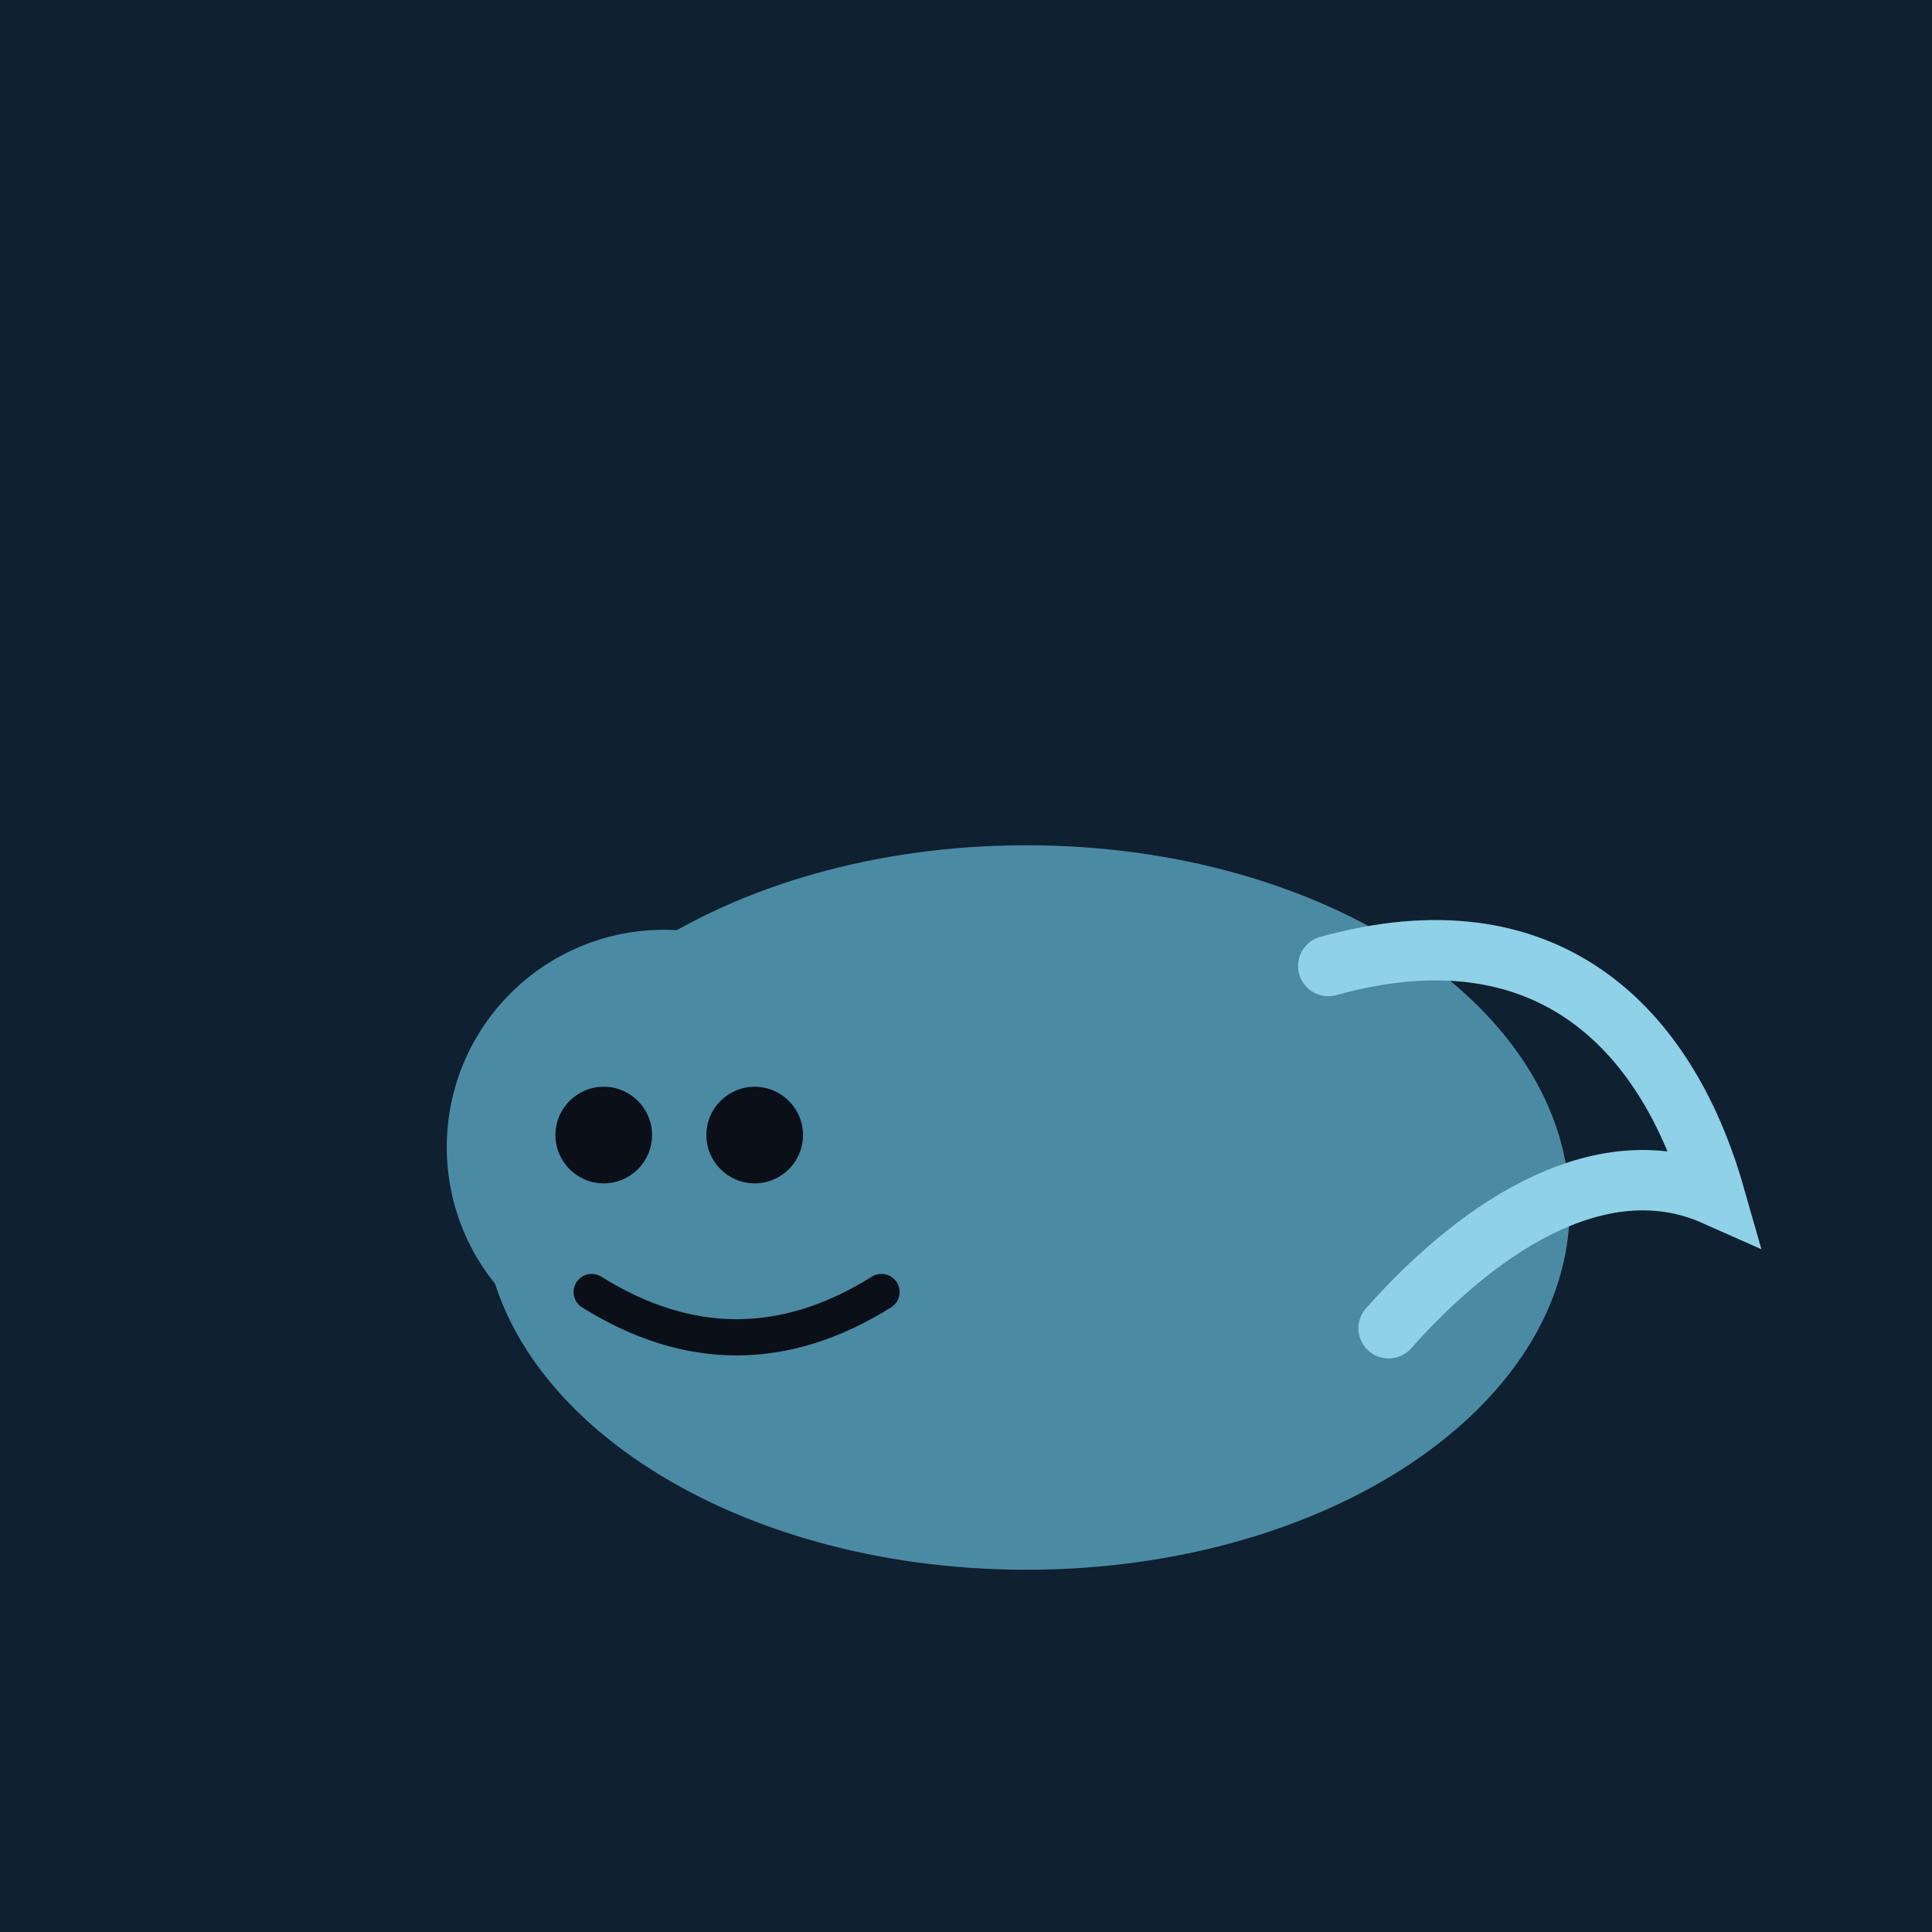
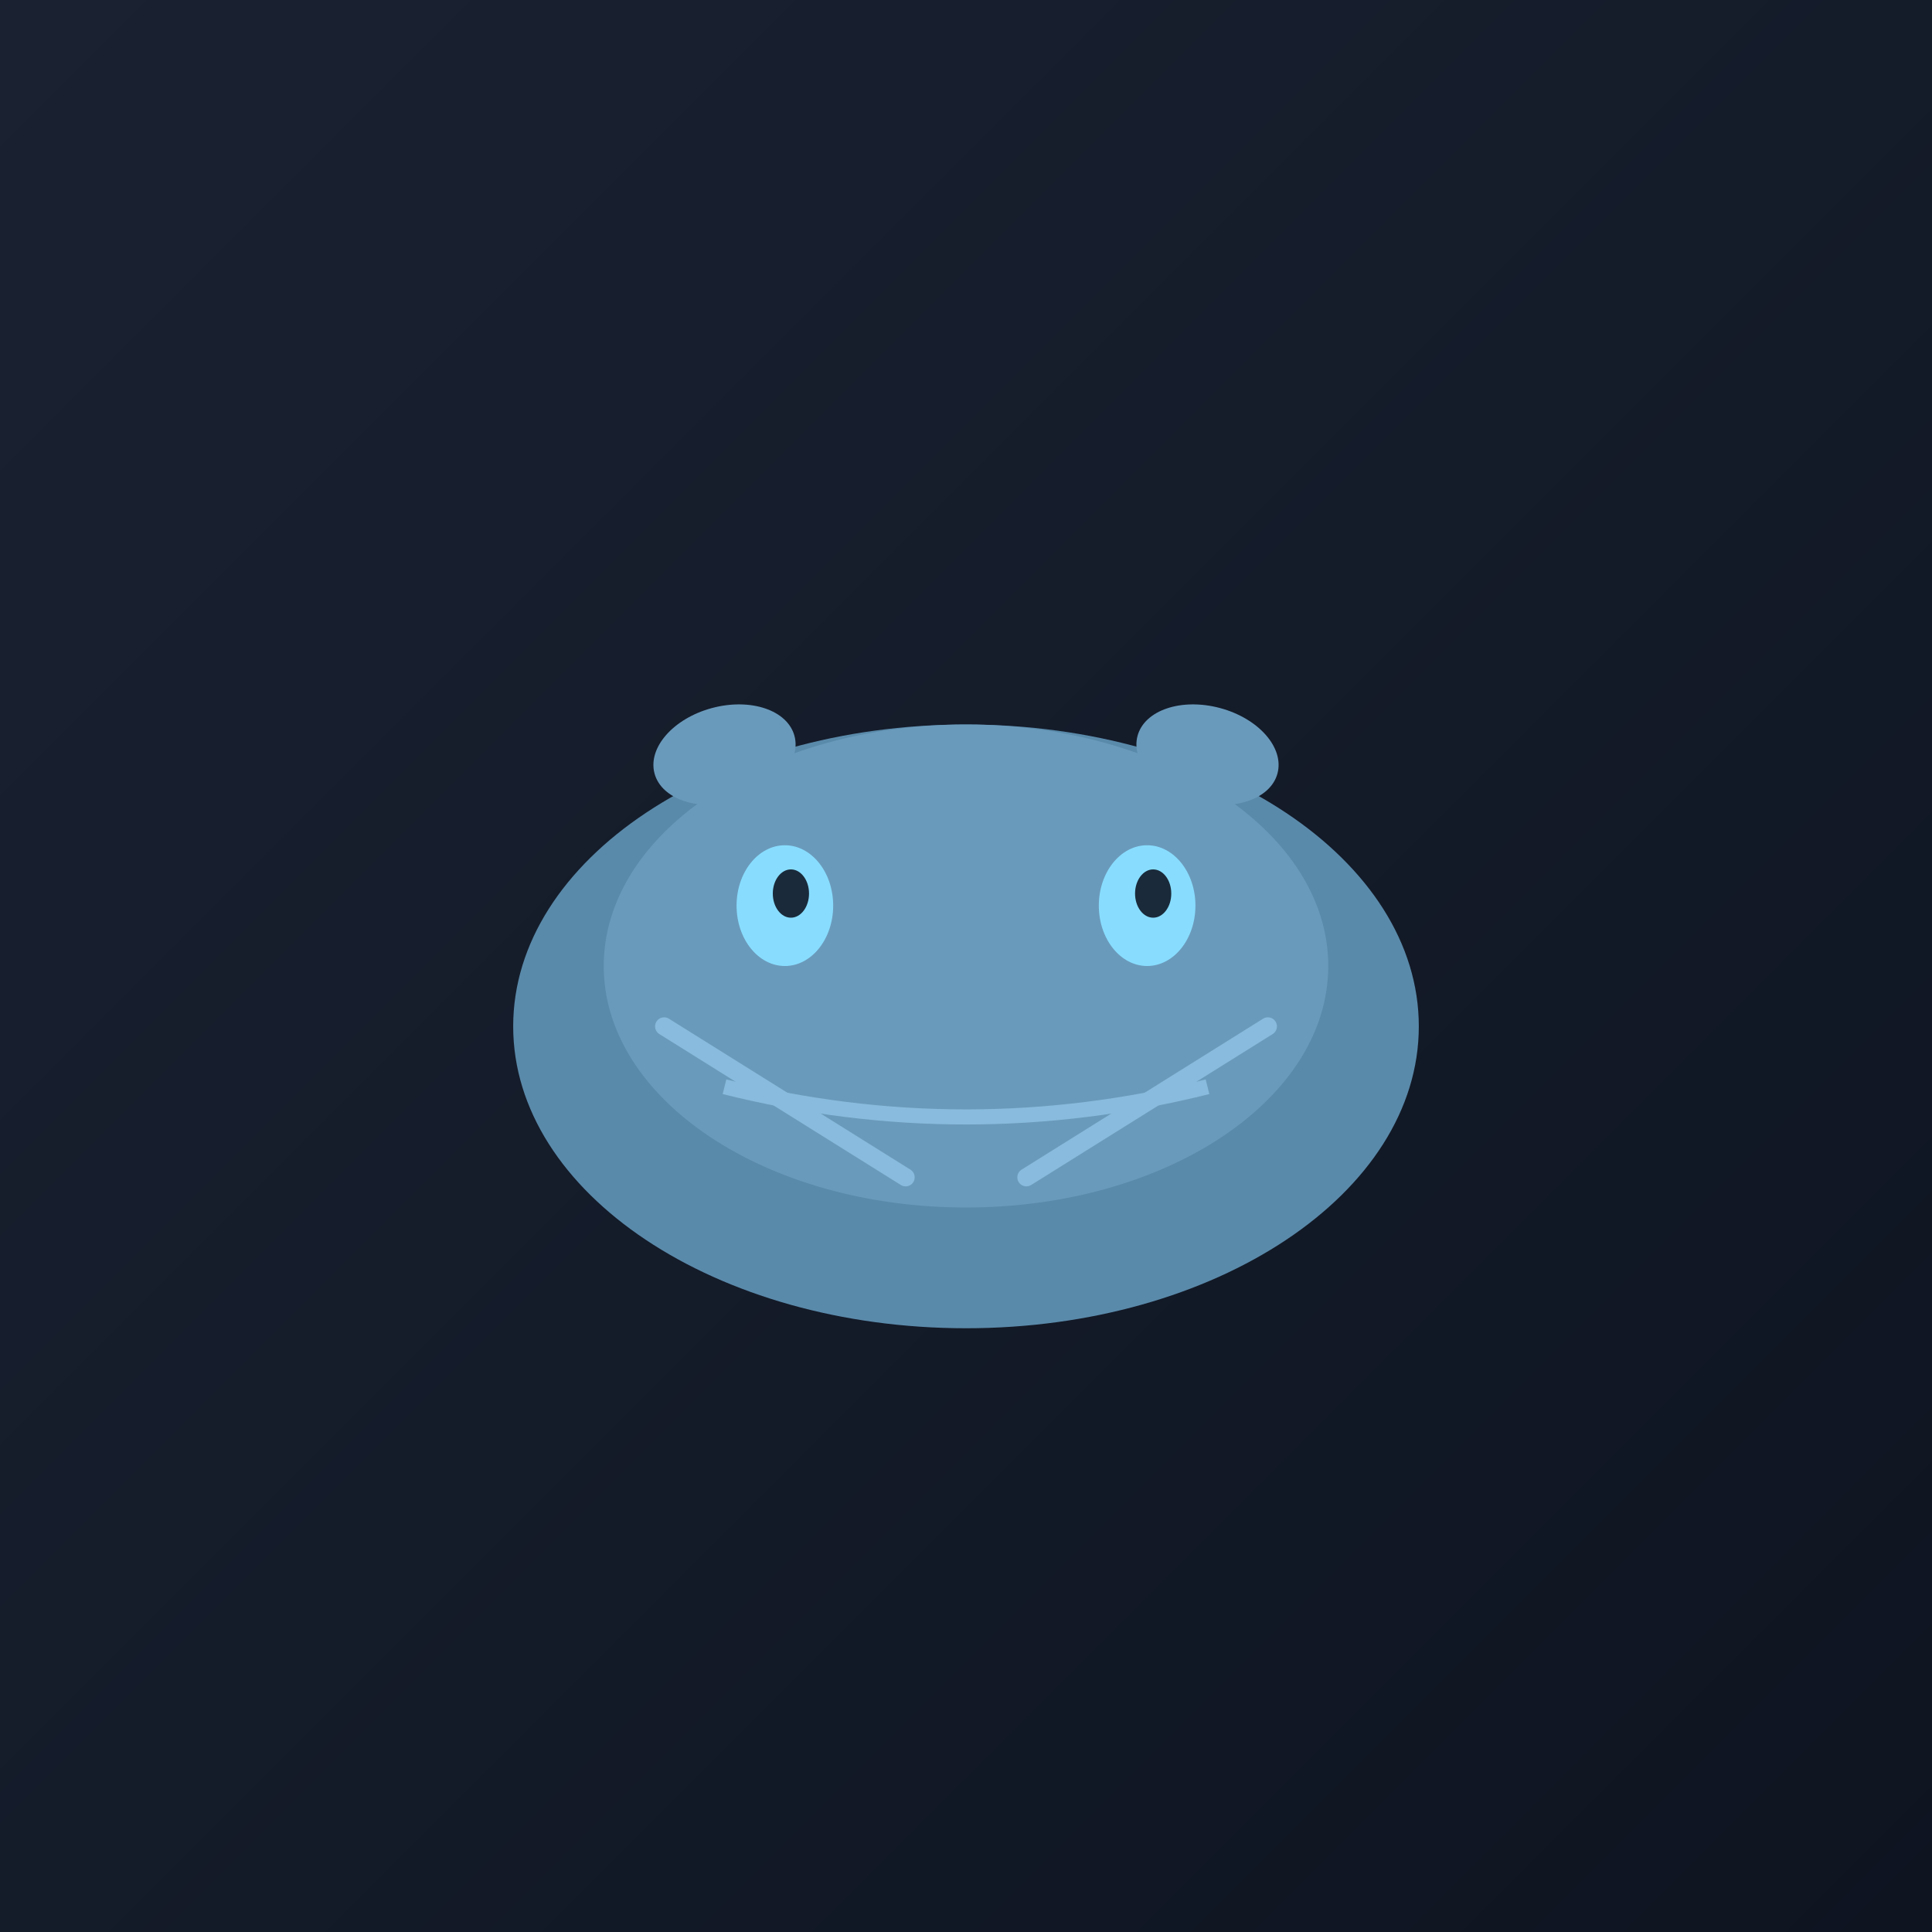
<svg xmlns="http://www.w3.org/2000/svg" width="320" height="320" viewBox="0 0 320 320">
-   <rect width="320" height="320" fill="#0f2030" />
-   <ellipse cx="170" cy="200" rx="90" ry="60" fill="#4b8aa3" />
-   <circle cx="110" cy="190" r="36" fill="#4b8aa3" />
-   <circle cx="100" cy="188" r="8" fill="#0a0f18" />
-   <circle cx="125" cy="188" r="8" fill="#0a0f18" />
-   <path d="M98 214 C114 224 130 224 146 214" fill="none" stroke="#0a0f18" stroke-width="6" stroke-linecap="round" />
-   <path d="M220 160 C256 150 276 170 284 198 C266 190 246 202 230 220" fill="none" stroke="#8fd1e6" stroke-width="10" stroke-linecap="round" />
+   <defs>
+     <linearGradient id="port_bg" x1="0" y1="0" x2="1" y2="1">
+       <stop offset="0%" stop-color="#1a2232" />
+       <stop offset="100%" stop-color="#0e1420" />
+     </linearGradient>
+   </defs>
+   <rect width="320" height="320" fill="url(#port_bg)" />
+   <ellipse cx="160" cy="170" rx="75" ry="50" fill="#5a8aaa" />
+   <ellipse cx="160" cy="160" rx="60" ry="40" fill="#6a9abb" />
+   <ellipse cx="130" cy="150" rx="8" ry="10" fill="#88ddff" />
+   <ellipse cx="190" cy="150" rx="8" ry="10" fill="#88ddff" />
+   <ellipse cx="131" cy="148" rx="3" ry="4" fill="#1a2a3a" />
+   <ellipse cx="191" cy="148" rx="3" ry="4" fill="#1a2a3a" />
+   <path d="M120 180 Q160 190 200 180" fill="none" stroke="#88bbdd" stroke-width="2.5" />
+   <path d="M110 170 L150 195 M210 170 L170 195" stroke="#88bbdd" stroke-width="3" stroke-linecap="round" />
+   <ellipse cx="120" cy="125" rx="12" ry="8" fill="#6a9abb" transform="rotate(-15 120 125)" />
+   <ellipse cx="200" cy="125" rx="12" ry="8" fill="#6a9abb" transform="rotate(15 200 125)" />
</svg>
